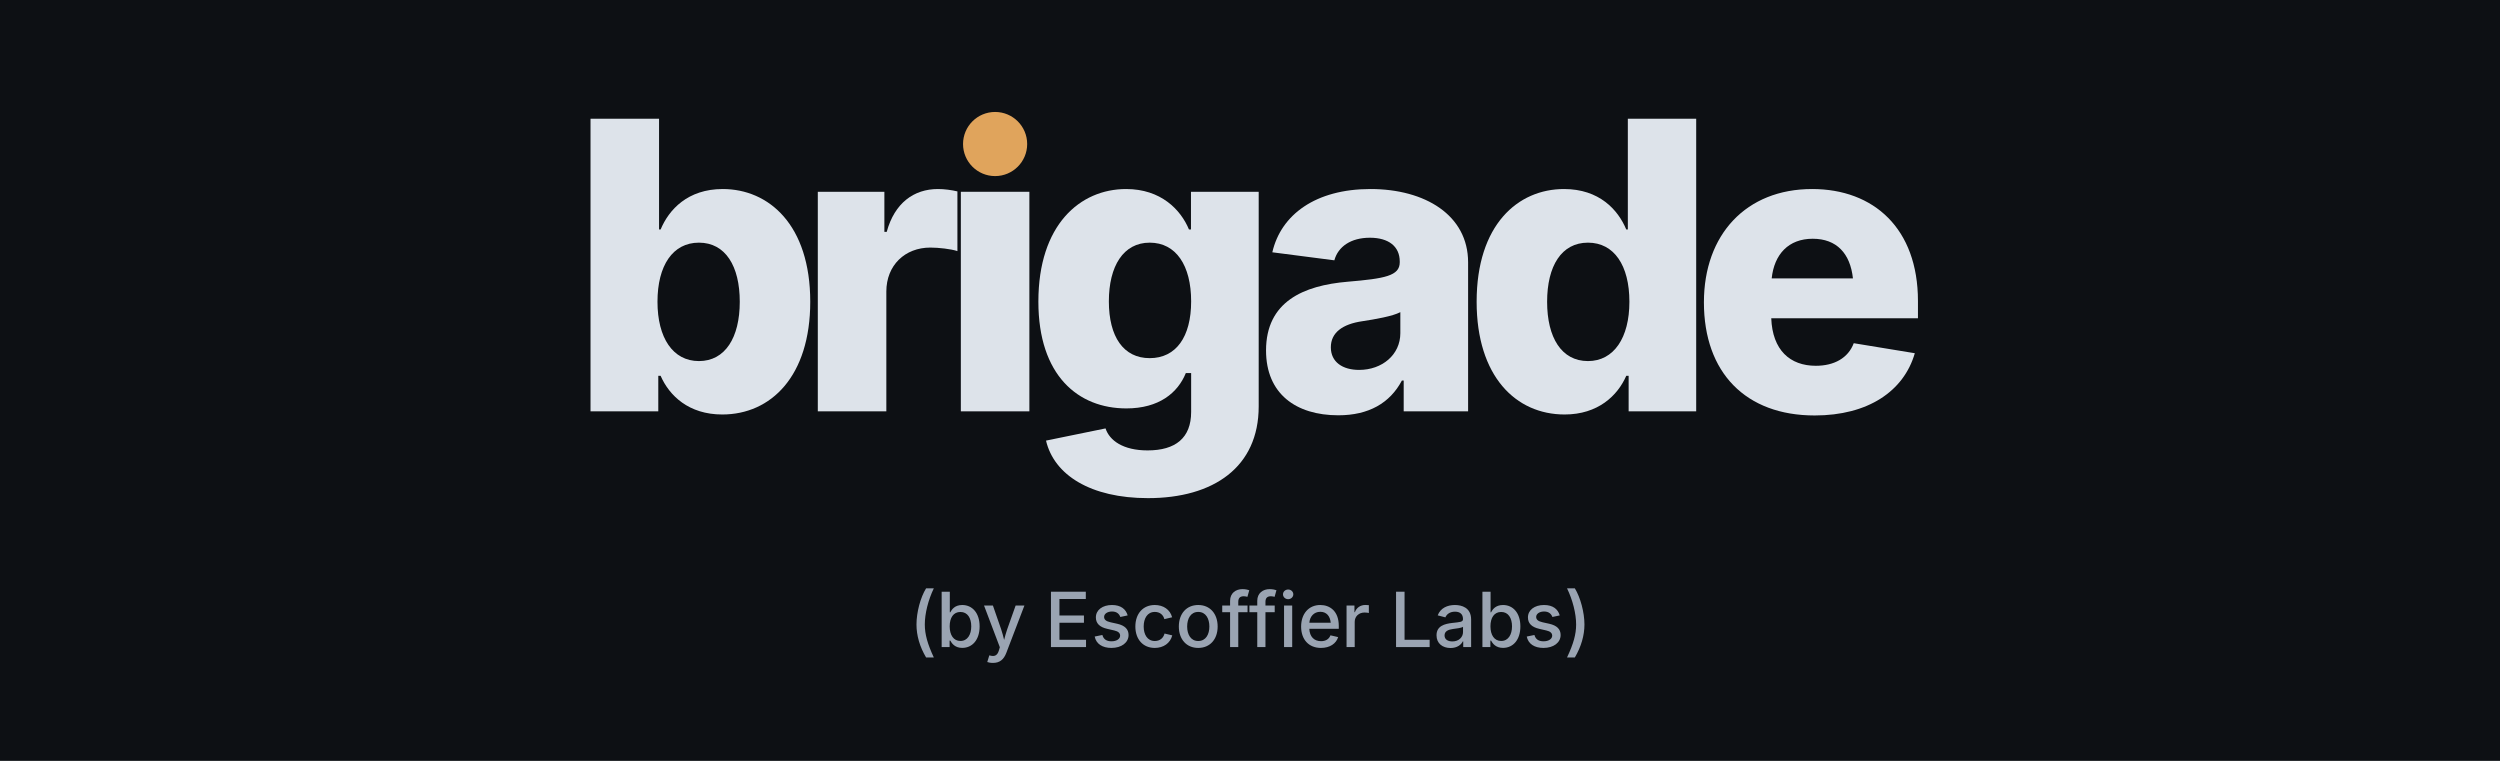
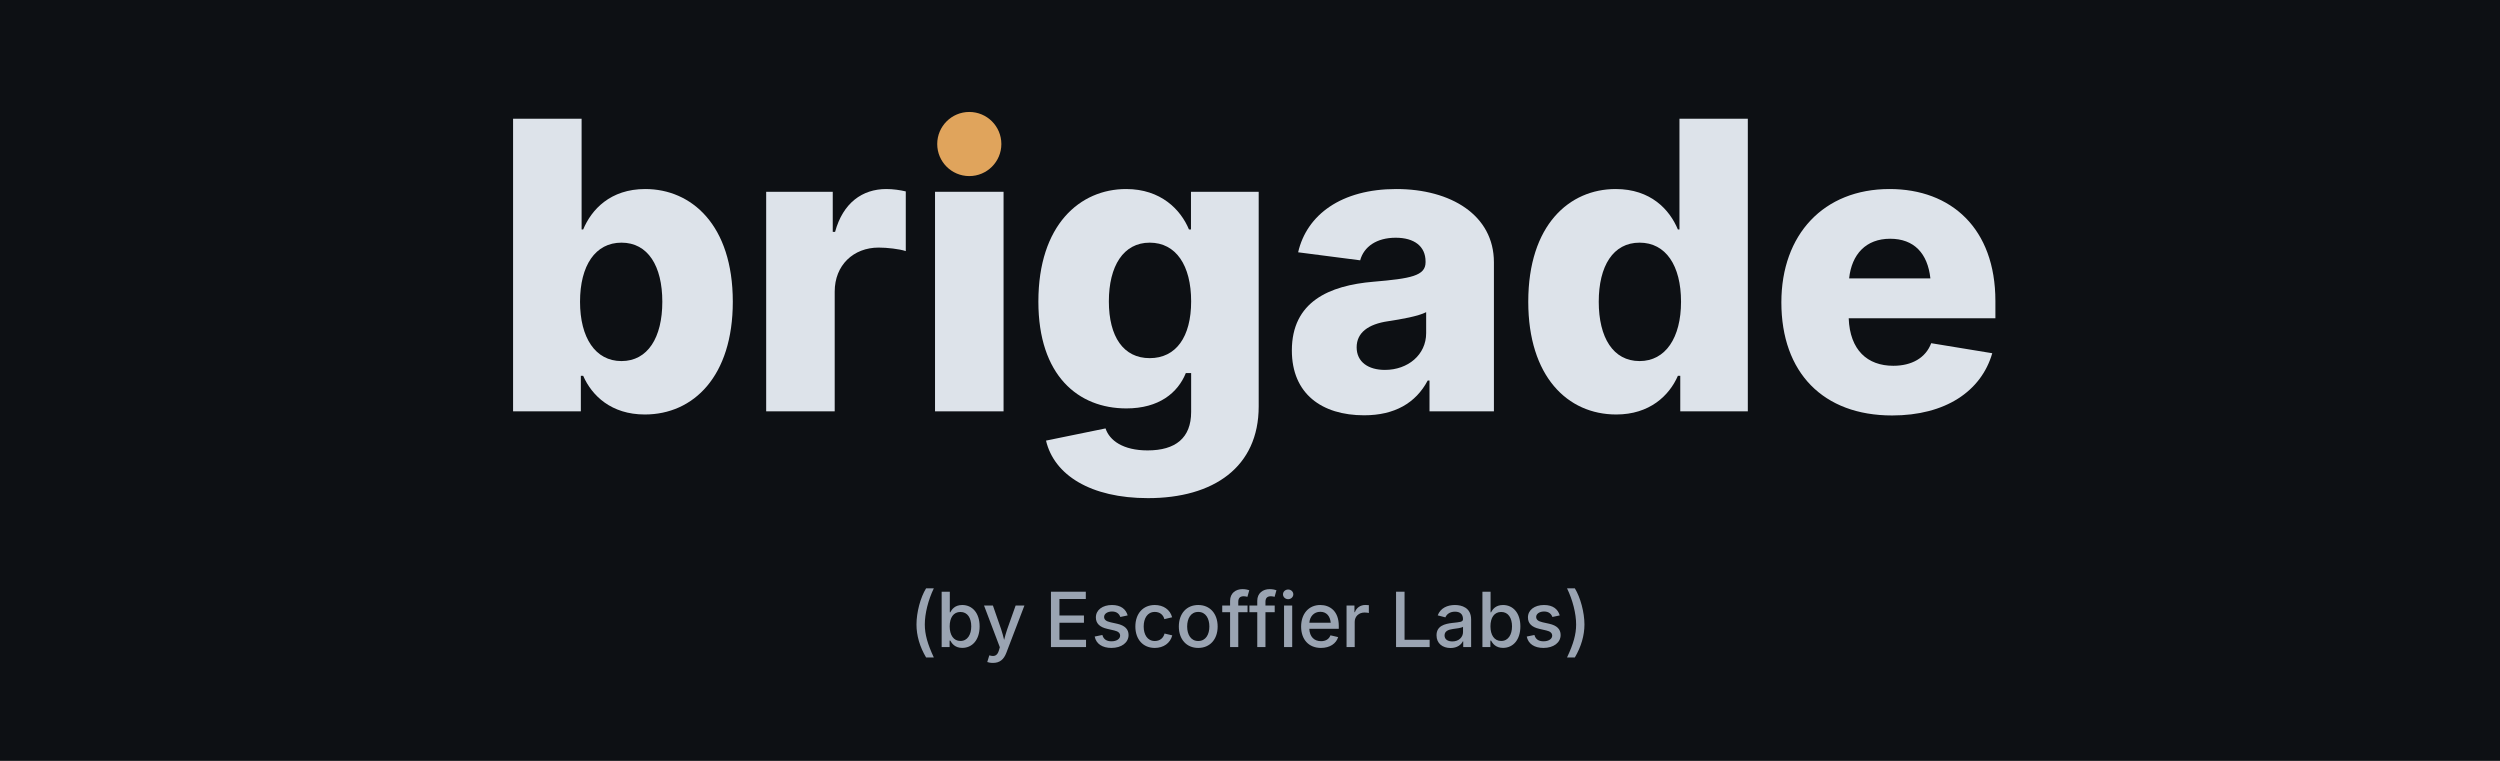
<svg xmlns="http://www.w3.org/2000/svg" xmlns:xlink="http://www.w3.org/1999/xlink" width="920" height="280" viewBox="0 0 920 280" role="img" aria-labelledby="title desc">
  <rect id="panel" x="0" y="0" width="920" height="280" fill="#0d1014" />
  <defs>
    <g>
      <g id="wordmark-glyph-0">
        <path d="M 56.797 1.156 C 74.719 1.156 89.172 -12.938 89.172 -40.328 C 89.172 -68.656 73.922 -81.812 56.953 -81.812 C 44.078 -81.812 37.141 -74.219 34.109 -66.922 L 33.531 -66.922 L 33.531 -107.672 L 8.312 -107.672 L 8.312 0 L 33.25 0 L 33.25 -13.078 L 34.109 -13.078 C 37.297 -5.781 44.438 1.156 56.797 1.156 Z M 48.203 -18.5 C 38.594 -18.5 32.953 -27.094 32.953 -40.328 C 32.953 -53.688 38.594 -62.078 48.203 -62.078 C 57.953 -62.078 63.234 -53.484 63.234 -40.328 C 63.234 -27.172 57.891 -18.5 48.203 -18.5 Z M 48.203 -18.5 " />
      </g>
      <g id="wordmark-glyph-1">
        <path d="M 8.312 0 L 33.531 0 L 33.531 -44.078 C 33.531 -53.766 40.391 -60.266 49.719 -60.266 C 52.75 -60.266 57.312 -59.766 59.688 -58.969 L 59.688 -80.938 C 57.594 -81.438 54.922 -81.812 52.531 -81.812 C 43.656 -81.812 36.562 -76.672 33.672 -66.047 L 32.812 -66.047 L 32.812 -80.797 L 8.312 -80.797 Z M 8.312 0 " />
      </g>
      <g id="wordmark-glyph-2">
        <path d="M 8.312 0 L 33.531 0 L 33.531 -80.797 L 8.312 -80.797 Z M 8.312 0 " />
      </g>
      <g id="wordmark-glyph-3">
        <path d="M 45.531 31.938 C 69.672 31.938 86.281 20.531 86.281 -1.812 L 86.281 -80.797 L 61.359 -80.797 L 61.359 -66.922 L 60.625 -66.922 C 57.594 -74.219 50.297 -81.812 37.5 -81.812 C 20.531 -81.812 5.203 -68.656 5.203 -40.391 C 5.203 -13.156 19.875 -1.078 37.578 -1.078 C 49.578 -1.078 56.516 -6.797 59.469 -14.094 L 61.422 -14.094 L 61.422 0.219 C 61.422 9.828 55.641 14.375 45.391 14.375 C 36.344 14.375 31.359 10.703 29.922 6.281 L 8.016 10.766 C 10.984 23.422 24.422 31.938 45.531 31.938 Z M 46.172 -19.578 C 36.5 -19.578 31.141 -27.469 31.141 -40.469 C 31.141 -53.484 36.5 -62.078 46.172 -62.078 C 55.859 -62.078 61.422 -53.688 61.422 -40.469 C 61.422 -27.391 55.859 -19.578 46.172 -19.578 Z M 46.172 -19.578 " />
      </g>
      <g id="wordmark-glyph-4">
        <path d="M 30.938 1.453 C 42.125 1.453 49.938 -3.031 54.344 -11.344 L 55 -11.344 L 55 0 L 78.703 0 L 78.703 -54.844 C 78.703 -72.188 62.875 -81.812 42.781 -81.812 C 22.547 -81.812 9.828 -72.344 6.656 -58.531 L 29.484 -55.578 C 30.859 -60.625 35.562 -63.891 42.562 -63.891 C 49.438 -63.891 53.547 -60.703 53.547 -55.141 L 53.547 -54.844 C 53.547 -49.859 48.062 -48.859 34.406 -47.703 C 18.062 -46.328 4.344 -40.328 4.344 -22.406 C 4.344 -6.438 15.391 1.453 30.938 1.453 Z M 38.594 -15.25 C 32.516 -15.25 28.188 -18.141 28.188 -23.562 C 28.188 -28.906 32.375 -32.094 39.812 -33.172 C 44.516 -33.891 50.875 -34.984 53.766 -36.5 L 53.766 -28.766 C 53.766 -20.812 47.047 -15.25 38.594 -15.25 Z M 38.594 -15.25 " />
      </g>
      <g id="wordmark-glyph-5">
        <path d="M 37.578 1.156 C 49.859 1.156 57.094 -5.781 60.266 -13.078 L 61.141 -13.078 L 61.141 0 L 86 0 L 86 -107.672 L 60.844 -107.672 L 60.844 -66.922 L 60.266 -66.922 C 57.234 -74.219 50.297 -81.812 37.359 -81.812 C 20.375 -81.812 5.203 -68.656 5.203 -40.328 C 5.203 -12.938 19.578 1.156 37.578 1.156 Z M 46.172 -18.5 C 36.422 -18.5 31.141 -27.172 31.141 -40.328 C 31.141 -53.484 36.422 -62.078 46.172 -62.078 C 55.797 -62.078 61.422 -53.688 61.422 -40.328 C 61.422 -27.094 55.719 -18.5 46.172 -18.5 Z M 46.172 -18.5 " />
      </g>
      <g id="wordmark-glyph-6">
        <path d="M 45.969 1.516 C 65.547 1.516 78.766 -7.375 82.812 -21.391 L 60.344 -25.078 C 58.312 -19.656 53.188 -16.766 46.391 -16.766 C 36.859 -16.766 30.422 -22.547 29.984 -34.25 L 83.969 -34.25 L 83.969 -40.609 C 83.969 -67.281 67.719 -81.812 45.016 -81.812 C 20.734 -81.812 5.203 -65.047 5.203 -40.109 C 5.203 -14.234 20.594 1.516 45.969 1.516 Z M 30.141 -48.922 C 31.078 -57.812 36.344 -63.516 45.234 -63.516 C 54.062 -63.516 59.047 -58.109 60.047 -48.922 Z M 30.141 -48.922 " />
      </g>
    </g>
    <g>
      <g id="maker-glyph-0">
        <path d="M 2.766 -8.297 C 2.766 -4.266 3.969 -0.094 6.297 3.812 L 9.141 3.812 C 6.844 -1.125 5.828 -4.688 5.828 -8.297 C 5.828 -12.328 7.078 -17.328 9.141 -21.609 L 6.297 -21.609 C 4.219 -18.266 2.766 -12.766 2.766 -8.297 Z M 2.766 -8.297 " />
      </g>
      <g id="maker-glyph-1">
        <path d="M 9.609 0.297 C 13.328 0.297 16 -2.672 16 -7.609 C 16 -12.578 13.281 -15.484 9.609 -15.484 C 6.75 -15.484 5.734 -13.734 5.203 -12.797 L 5.031 -12.797 L 5.031 -20.375 L 2.031 -20.375 L 2.031 0 L 4.953 0 L 4.953 -2.391 L 5.203 -2.391 C 5.734 -1.422 6.844 0.297 9.609 0.297 Z M 8.938 -2.25 C 6.406 -2.25 4.984 -4.438 4.984 -7.625 C 4.984 -10.797 6.359 -12.922 8.938 -12.922 C 11.594 -12.922 12.922 -10.641 12.922 -7.625 C 12.922 -4.594 11.547 -2.25 8.938 -2.25 Z M 8.938 -2.25 " />
      </g>
      <g id="maker-glyph-2">
        <path d="M 1.812 5.5 C 2.188 5.656 2.984 5.828 3.922 5.828 C 6.391 5.828 7.906 4.562 8.828 2.125 L 15.484 -15.281 L 12.25 -15.281 L 9.172 -6.609 C 8.703 -5.281 8.359 -3.953 8.016 -2.641 C 7.688 -3.953 7.375 -5.266 6.906 -6.609 L 3.891 -15.281 L 0.625 -15.281 L 6.438 0.062 L 6.109 1.188 C 5.547 3.156 4.453 3.547 2.906 3.125 L 2.562 3.047 Z M 1.812 5.5 " />
      </g>
      <g id="maker-glyph-3">
</g>
      <g id="maker-glyph-4">
        <path d="M 2.25 0 L 15.156 0 L 15.156 -2.688 L 5.375 -2.688 L 5.375 -8.953 L 14.391 -8.953 L 14.391 -11.625 L 5.375 -11.625 L 5.375 -17.688 L 15.078 -17.688 L 15.078 -20.375 L 2.25 -20.375 Z M 2.25 0 " />
      </g>
      <g id="maker-glyph-5">
        <path d="M 7.5 0.312 C 11.234 0.312 13.812 -1.656 13.812 -4.438 C 13.812 -6.562 12.469 -7.938 9.641 -8.578 L 7.172 -9.125 C 5.5 -9.5 4.812 -10.109 4.812 -11.109 C 4.812 -12.266 6.078 -13.094 7.719 -13.094 C 9.531 -13.094 10.391 -12.141 10.781 -11.078 L 13.484 -11.656 C 12.828 -13.938 11 -15.484 7.703 -15.484 C 4.234 -15.484 1.781 -13.656 1.781 -10.922 C 1.781 -8.734 3.141 -7.344 5.984 -6.703 L 8.562 -6.109 C 10.016 -5.781 10.703 -5.156 10.703 -4.188 C 10.703 -3.047 9.469 -2.125 7.531 -2.125 C 5.75 -2.125 4.594 -2.859 4.172 -4.453 L 1.344 -3.875 C 1.891 -1.156 4.188 0.312 7.5 0.312 Z M 7.5 0.312 " />
      </g>
      <g id="maker-glyph-6">
        <path d="M 8.453 0.312 C 11.656 0.312 14.156 -1.422 14.891 -4.312 L 12.047 -4.984 C 11.641 -3.344 10.359 -2.234 8.469 -2.234 C 5.703 -2.234 4.375 -4.656 4.375 -7.562 C 4.375 -10.516 5.703 -12.938 8.469 -12.938 C 10.344 -12.938 11.578 -11.859 11.984 -10.281 L 14.844 -10.969 C 14.094 -13.797 11.625 -15.484 8.453 -15.484 C 4.141 -15.484 1.312 -12.312 1.312 -7.562 C 1.312 -2.844 4.141 0.312 8.453 0.312 Z M 8.453 0.312 " />
      </g>
      <g id="maker-glyph-7">
        <path d="M 8.453 0.312 C 12.75 0.312 15.594 -2.844 15.594 -7.562 C 15.594 -12.312 12.75 -15.484 8.453 -15.484 C 4.141 -15.484 1.312 -12.312 1.312 -7.562 C 1.312 -2.844 4.141 0.312 8.453 0.312 Z M 8.453 -2.234 C 5.688 -2.234 4.375 -4.656 4.375 -7.562 C 4.375 -10.5 5.688 -12.938 8.453 -12.938 C 11.234 -12.938 12.547 -10.484 12.547 -7.562 C 12.547 -4.656 11.234 -2.234 8.453 -2.234 Z M 8.453 -2.234 " />
      </g>
      <g id="maker-glyph-8">
        <path d="M 9.594 -15.281 L 6.188 -15.281 L 6.188 -16.625 C 6.188 -17.969 6.766 -18.703 8.203 -18.703 C 8.828 -18.703 9.25 -18.562 9.547 -18.484 L 10.234 -20.922 C 9.828 -21.062 8.922 -21.328 7.719 -21.328 C 5.312 -21.328 3.172 -19.891 3.172 -17.031 L 3.172 -15.281 L 0.281 -15.281 L 0.281 -12.844 L 3.172 -12.844 L 3.172 0 L 6.188 0 L 6.188 -12.844 L 9.594 -12.844 Z M 9.594 -15.281 " />
      </g>
      <g id="maker-glyph-9">
        <path d="M 2.031 0 L 5.031 0 L 5.031 -15.281 L 2.031 -15.281 Z M 3.547 -17.625 C 4.578 -17.625 5.438 -18.422 5.438 -19.406 C 5.438 -20.406 4.578 -21.188 3.547 -21.188 C 2.5 -21.188 1.641 -20.406 1.641 -19.406 C 1.641 -18.422 2.5 -17.625 3.547 -17.625 Z M 3.547 -17.625 " />
      </g>
      <g id="maker-glyph-10">
        <path d="M 8.609 0.312 C 11.875 0.312 14.219 -1.281 14.938 -3.672 L 12.109 -4.328 C 11.578 -2.906 10.328 -2.172 8.641 -2.172 C 6.141 -2.172 4.438 -3.781 4.328 -6.734 L 15.172 -6.734 L 15.172 -7.797 C 15.172 -13.297 11.844 -15.484 8.359 -15.484 C 4.078 -15.484 1.312 -12.234 1.312 -7.531 C 1.312 -2.797 4.109 0.312 8.609 0.312 Z M 4.344 -8.969 C 4.516 -11.172 5.969 -12.984 8.375 -12.984 C 10.672 -12.984 11.984 -11.375 12.203 -8.969 Z M 4.344 -8.969 " />
      </g>
      <g id="maker-glyph-11">
        <path d="M 2.031 0 L 5.031 0 L 5.031 -9.281 C 5.031 -11.297 6.562 -12.719 8.672 -12.719 C 9.297 -12.719 10.016 -12.609 10.234 -12.547 L 10.234 -15.422 C 9.922 -15.469 9.359 -15.5 8.969 -15.5 C 7.172 -15.5 5.656 -14.5 5.094 -12.828 L 4.938 -12.828 L 4.938 -15.281 L 2.031 -15.281 Z M 2.031 0 " />
      </g>
      <g id="maker-glyph-12">
        <path d="M 2.25 0 L 14.609 0 L 14.609 -2.688 L 5.375 -2.688 L 5.375 -20.375 L 2.25 -20.375 Z M 2.25 0 " />
      </g>
      <g id="maker-glyph-13">
        <path d="M 6.297 0.344 C 8.781 0.344 10.234 -0.906 10.812 -2.094 L 10.969 -2.094 L 10.969 0 L 13.875 0 L 13.875 -10.141 C 13.875 -14.562 10.359 -15.484 7.906 -15.484 C 5.188 -15.484 2.609 -14.406 1.578 -11.672 L 4.406 -10.938 C 4.828 -11.984 5.953 -13.031 7.938 -13.031 C 9.859 -13.031 10.875 -12.047 10.875 -10.344 L 10.875 -10.266 C 10.875 -9.188 9.703 -9.203 7.016 -8.891 C 4.125 -8.562 1.141 -7.797 1.141 -4.328 C 1.141 -1.312 3.391 0.344 6.297 0.344 Z M 6.969 -2.078 C 5.297 -2.078 4.094 -2.828 4.094 -4.281 C 4.094 -5.859 5.484 -6.422 7.172 -6.656 C 8.109 -6.781 10.438 -7.031 10.891 -7.469 L 10.891 -5.516 C 10.891 -3.719 9.422 -2.078 6.969 -2.078 Z M 6.969 -2.078 " />
      </g>
      <g id="maker-glyph-14">
        <path d="M 1.172 3.812 L 4.047 3.812 C 6.328 -0.047 7.578 -4.219 7.578 -8.297 C 7.578 -12.75 6.094 -18.281 4.047 -21.609 L 1.172 -21.609 C 3.25 -17.328 4.516 -12.328 4.516 -8.297 C 4.516 -4.766 3.562 -1.25 1.172 3.812 Z M 1.172 3.812 " />
      </g>
    </g>
  </defs>
-   <g id="wordmark" fill="#dde3ea" transform="translate(209 8)">
+   <g id="wordmark" fill="#dde3ea" transform="translate(180.5 8)">
    <use xlink:href="#wordmark-glyph-0" x="0" y="143.375" />
-     <use xlink:href="#wordmark-glyph-1" x="83.64" y="143.375" />
-     <use xlink:href="#wordmark-glyph-2" x="136.279" y="143.375" />
-     <use xlink:href="#wordmark-glyph-3" x="167.919" y="143.375" />
-     <use xlink:href="#wordmark-glyph-4" x="252.559" y="143.375" />
-     <use xlink:href="#wordmark-glyph-5" x="329.198" y="143.375" />
-     <use xlink:href="#wordmark-glyph-6" x="412.838" y="143.375" />
+     <use xlink:href="#wordmark-glyph-1" x="93.14" y="143.375" />
+     <use xlink:href="#wordmark-glyph-2" x="155.279" y="143.375" />
+     <use xlink:href="#wordmark-glyph-3" x="196.419" y="143.375" />
+     <use xlink:href="#wordmark-glyph-4" x="290.559" y="143.375" />
+     <use xlink:href="#wordmark-glyph-5" x="376.698" y="143.375" />
+     <use xlink:href="#wordmark-glyph-6" x="469.838" y="143.375" />
  </g>
-   <circle id="i-dot" cx="366.2" cy="53" r="11.8" fill="#e0a45c" />
+   <circle id="i-dot" cx="356.7" cy="53" r="11.8" fill="#e0a45c" />
  <g id="maker-line" fill="#9aa4b2" transform="translate(334.5 211)">
    <use xlink:href="#maker-glyph-0" x="0" y="27.125" />
    <use xlink:href="#maker-glyph-1" x="10" y="27.125" />
    <use xlink:href="#maker-glyph-2" x="27" y="27.125" />
    <use xlink:href="#maker-glyph-3" x="43" y="27.125" />
    <use xlink:href="#maker-glyph-4" x="50" y="27.125" />
    <use xlink:href="#maker-glyph-5" x="67" y="27.125" />
    <use xlink:href="#maker-glyph-6" x="82" y="27.125" />
    <use xlink:href="#maker-glyph-7" x="98" y="27.125" />
    <use xlink:href="#maker-glyph-8" x="115" y="27.125" />
    <use xlink:href="#maker-glyph-8" x="125" y="27.125" />
    <use xlink:href="#maker-glyph-9" x="136" y="27.125" />
    <use xlink:href="#maker-glyph-10" x="143" y="27.125" />
    <use xlink:href="#maker-glyph-11" x="159" y="27.125" />
    <use xlink:href="#maker-glyph-3" x="170" y="27.125" />
    <use xlink:href="#maker-glyph-12" x="177" y="27.125" />
    <use xlink:href="#maker-glyph-13" x="193" y="27.125" />
    <use xlink:href="#maker-glyph-1" x="209" y="27.125" />
    <use xlink:href="#maker-glyph-5" x="226" y="27.125" />
    <use xlink:href="#maker-glyph-14" x="241" y="27.125" />
  </g>
</svg>
